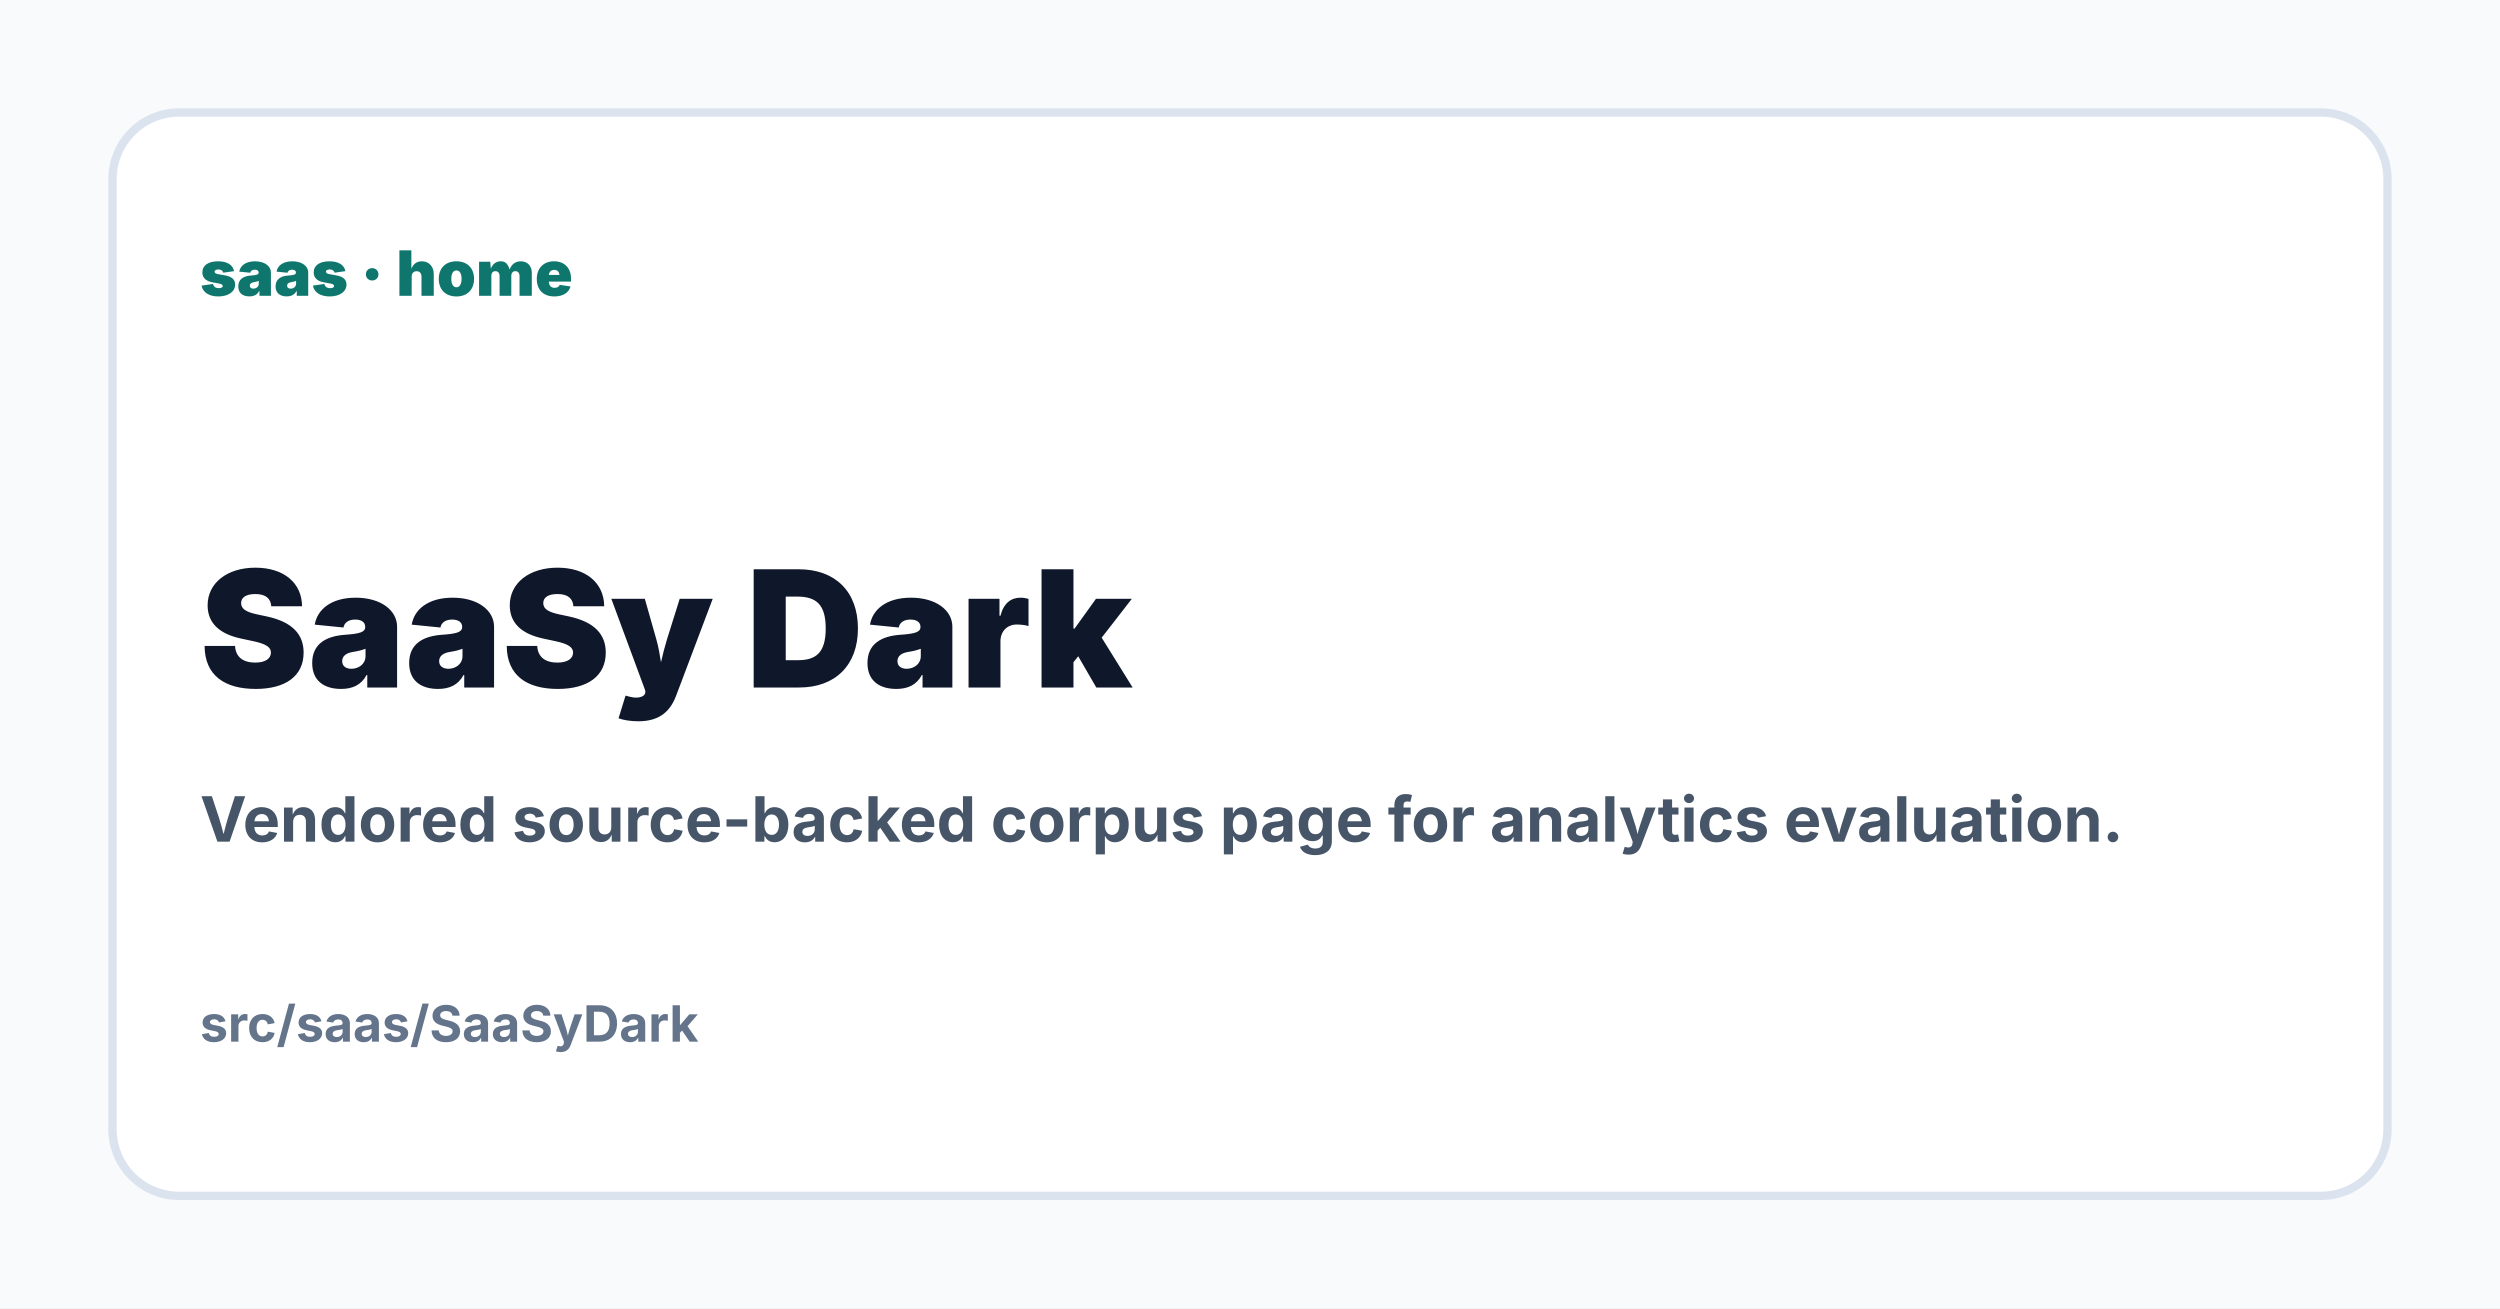
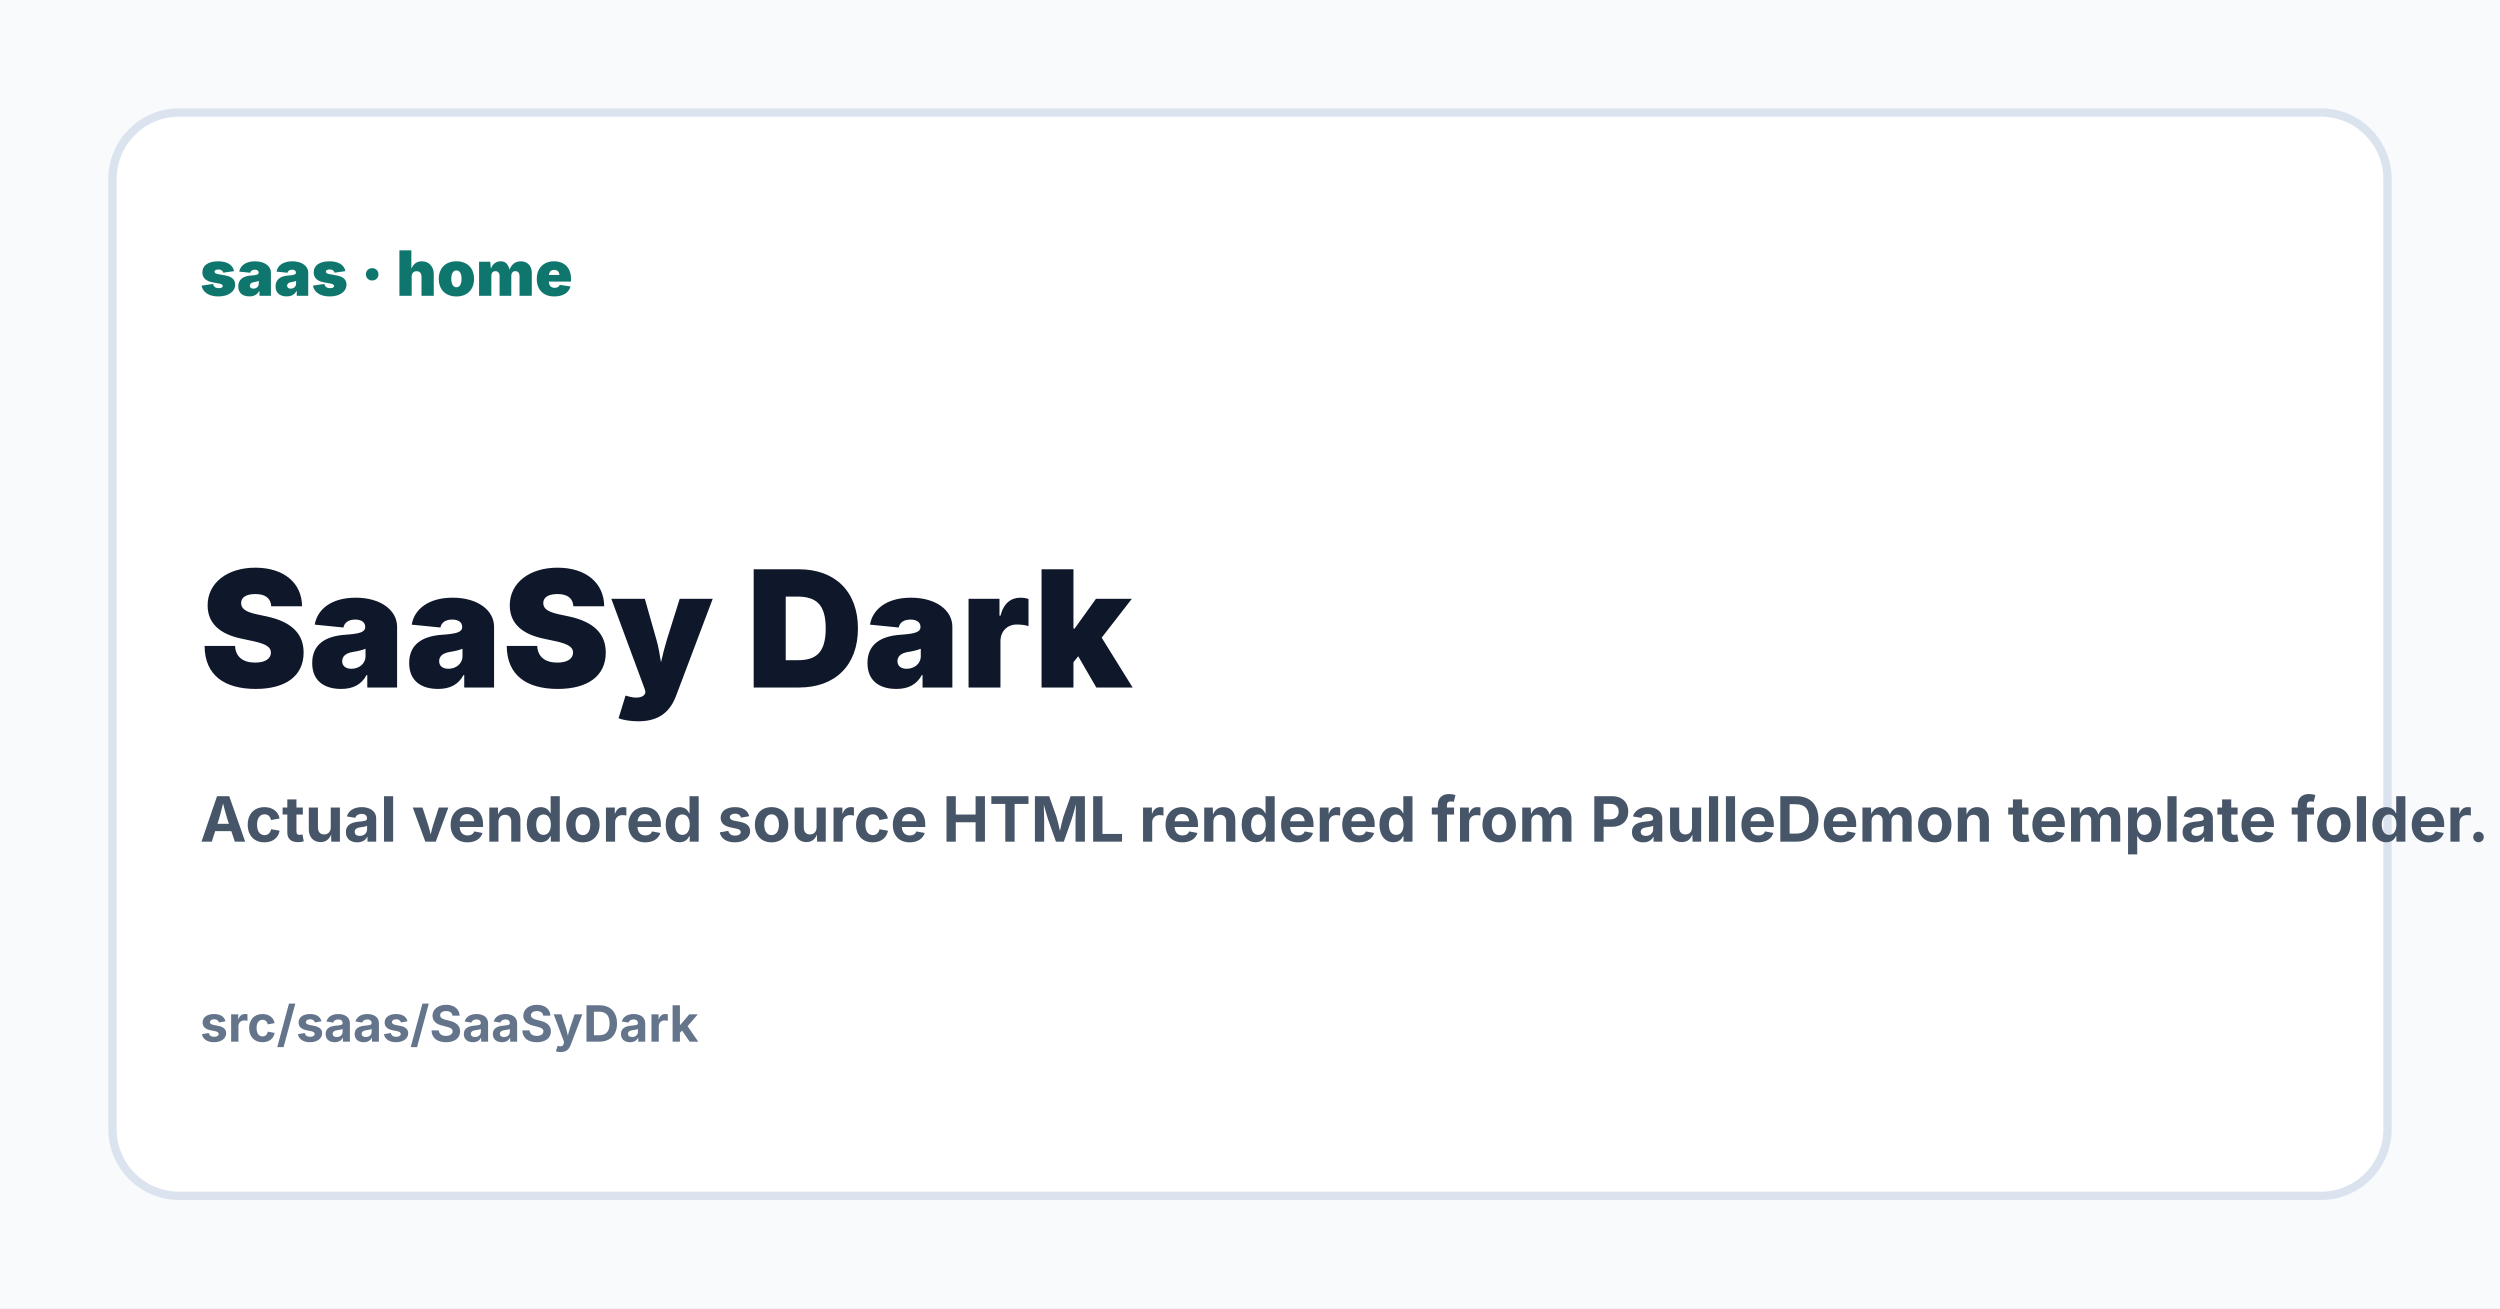
<svg xmlns="http://www.w3.org/2000/svg" width="1200" height="628" viewBox="0 0 1200 628" role="img" aria-label="SaaSy Dark preview">
  <rect width="1200" height="628" fill="#f8fafc" />
  <rect x="54" y="54" width="1092" height="520" rx="32" fill="#ffffff" stroke="#dbe3ef" stroke-width="4" />
  <text x="96" y="142" fill="#0f766e" font-family="Inter, Arial, sans-serif" font-size="30" font-weight="850">saas · home</text>
  <text x="96" y="330" fill="#0f172a" font-family="Inter, Arial, sans-serif" font-size="78" font-weight="900">SaaSy Dark</text>
-   <text x="96" y="404" fill="#475569" font-family="Inter, Arial, sans-serif" font-size="30" font-weight="650">Vendored source-backed corpus page for analytics evaluation.</text>
+   <text x="96" y="404" fill="#475569" font-family="Inter, Arial, sans-serif" font-size="30" font-weight="650">Actual vendored source HTML rendered from PaulleDemon template folder.</text>
  <text x="96" y="500" fill="#64748b" font-family="Inter, Arial, sans-serif" font-size="24" font-weight="650">src/saas/SaaSyDark</text>
</svg>
